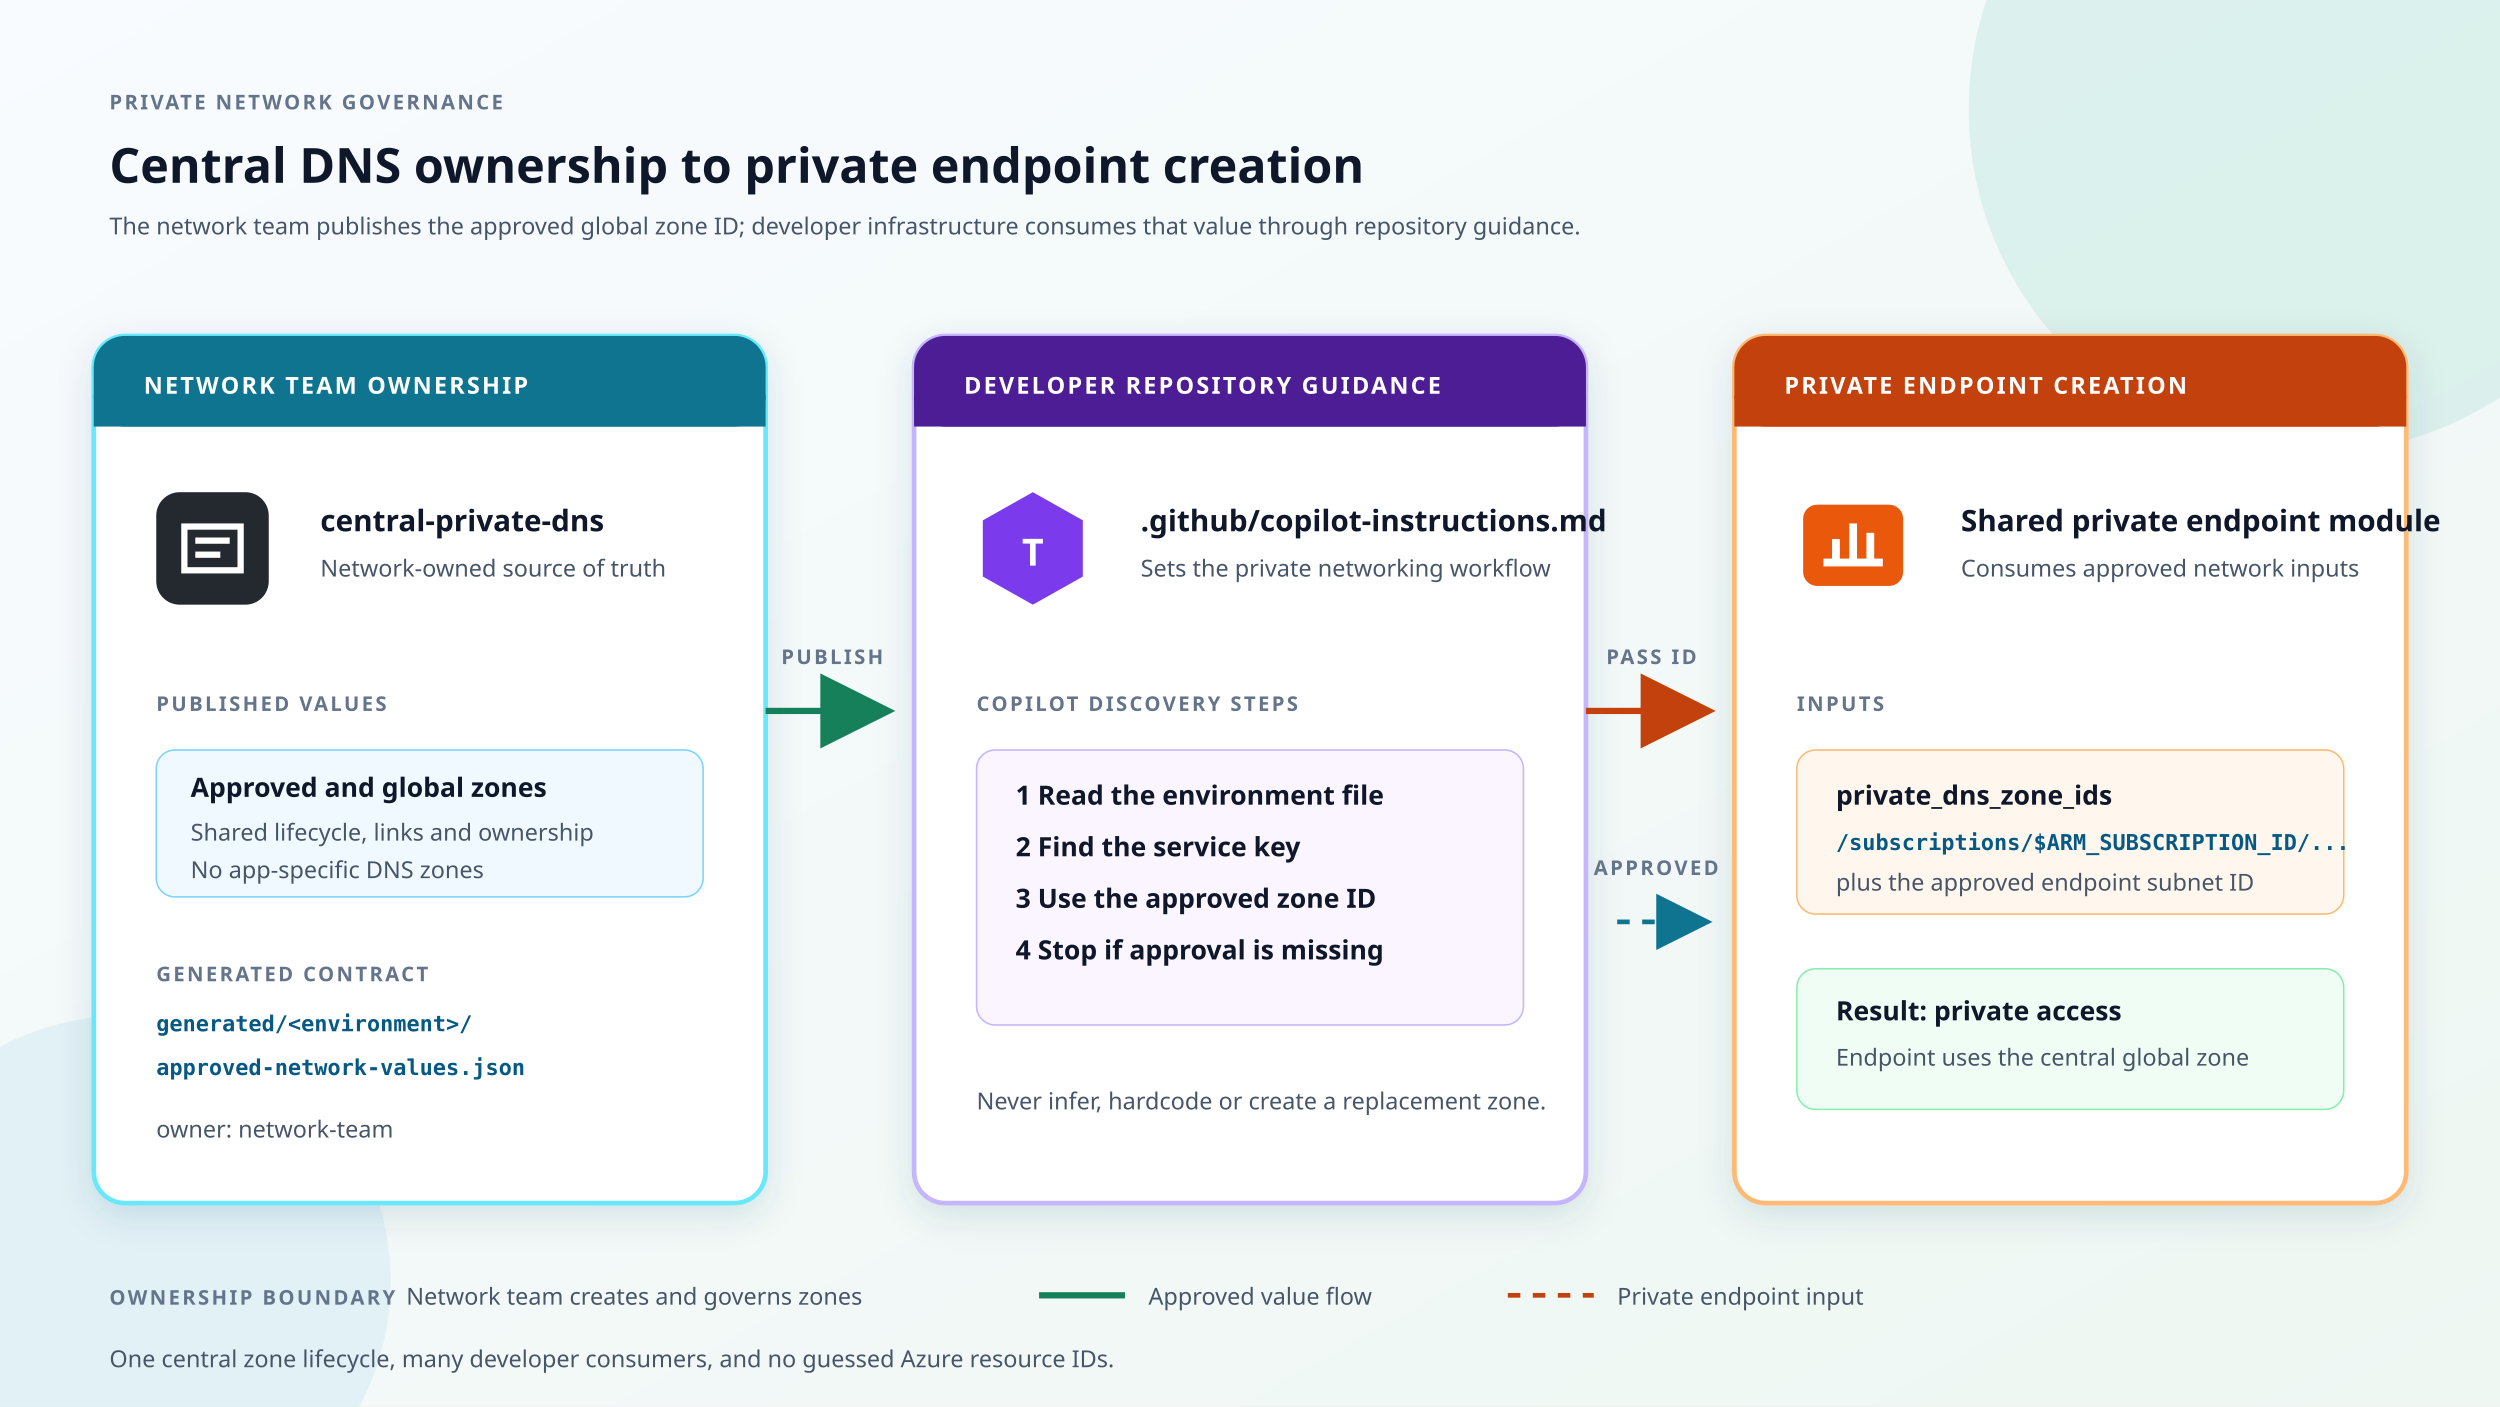
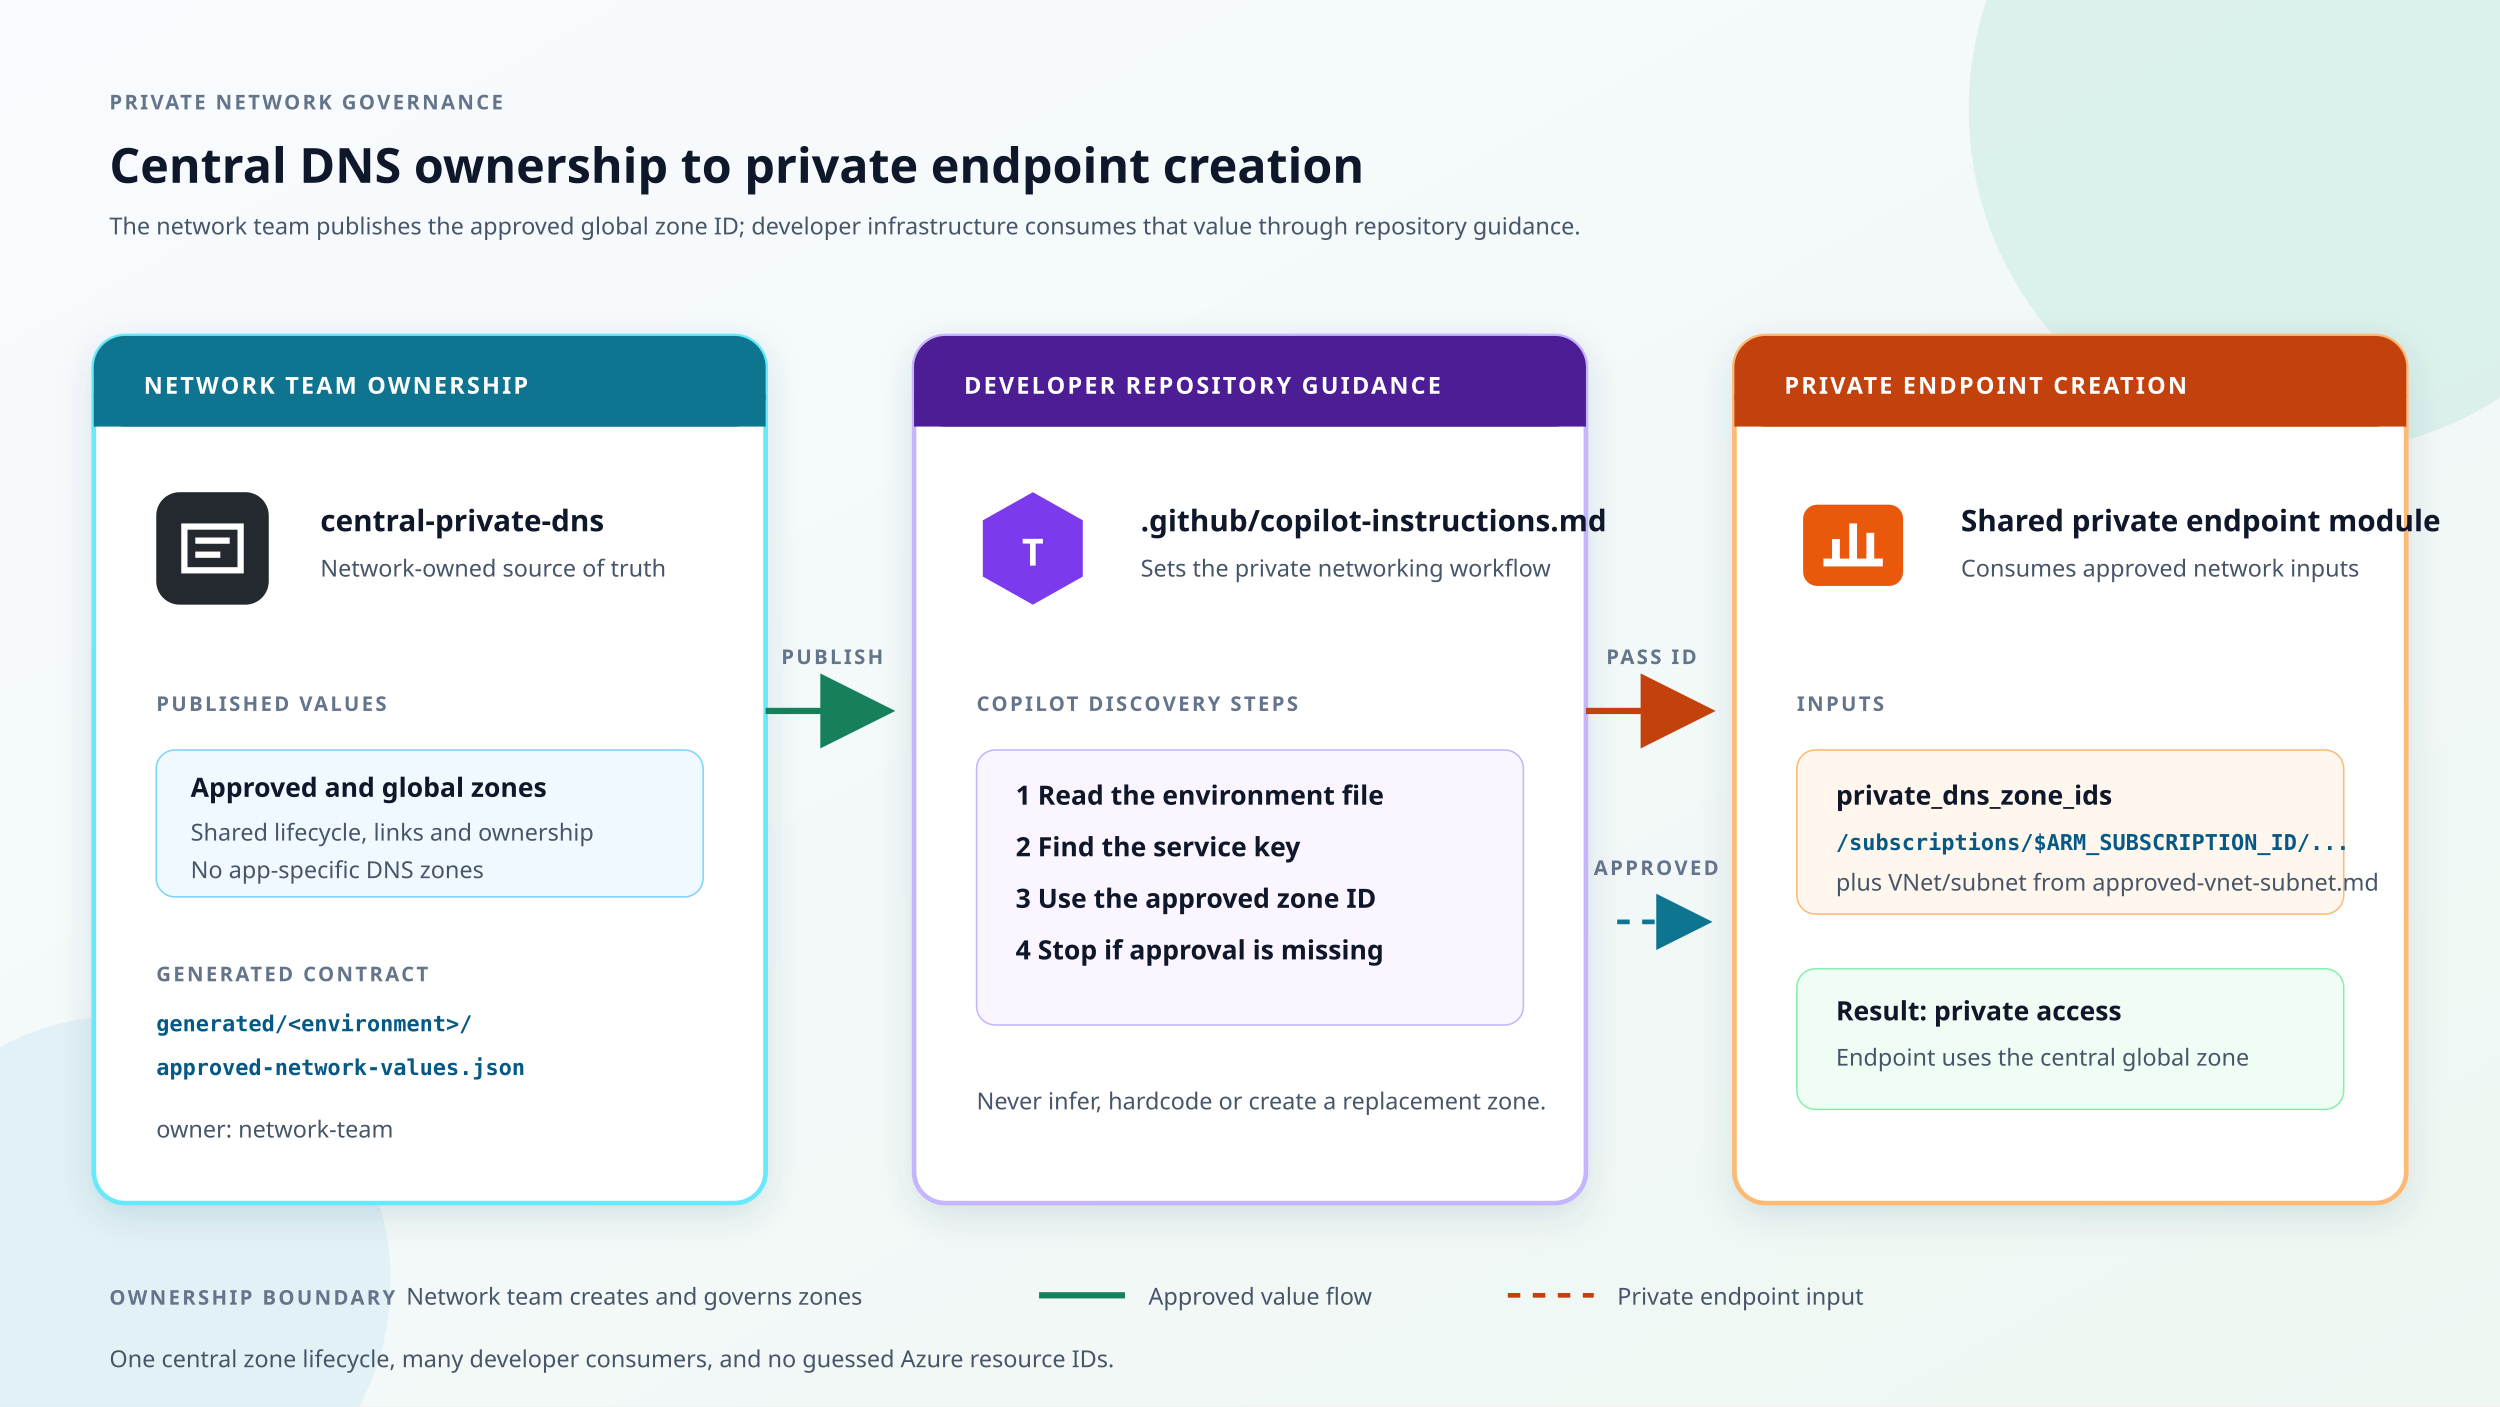
<svg xmlns="http://www.w3.org/2000/svg" width="1600" height="900" viewBox="0 0 1600 900" role="img" aria-labelledby="title desc">
  <defs>
    <linearGradient id="bg" x1="0" y1="0" x2="1" y2="1">
      <stop stop-color="#f8fbff" />
      <stop offset="1" stop-color="#eef7f2" />
    </linearGradient>
    <filter id="shadow" x="-20%" y="-20%" width="140%" height="140%">
      <feDropShadow dx="0" dy="7" stdDeviation="11" flood-color="#164e63" flood-opacity=".13" />
    </filter>
    <marker id="blue" markerWidth="12" markerHeight="12" refX="10" refY="6" orient="auto">
      <path d="M0 0 12 6 0 12Z" fill="#0e7490" />
    </marker>
    <marker id="green" markerWidth="12" markerHeight="12" refX="10" refY="6" orient="auto">
      <path d="M0 0 12 6 0 12Z" fill="#16805b" />
    </marker>
    <marker id="orange" markerWidth="12" markerHeight="12" refX="10" refY="6" orient="auto">
      <path d="M0 0 12 6 0 12Z" fill="#c2410c" />
    </marker>
    <style>
      .title { font:700 31px 'Segoe UI',sans-serif; fill:#0f172a; }
      .h { font:700 19px 'Segoe UI',sans-serif; fill:#0f172a; }
      .hSmall { font:700 17px 'Segoe UI',sans-serif; fill:#0f172a; }
      .p { font:400 15px 'Segoe UI',sans-serif; fill:#475569; }
      .tiny { font:700 13px 'Segoe UI',sans-serif; fill:#64748b; letter-spacing:1.5px; }
      .white { font:700 15px 'Segoe UI',sans-serif; fill:#fff; letter-spacing:1.4px; }
      .icon { font:700 24px 'Segoe UI',sans-serif; fill:#fff; text-anchor:middle; }
      .code { font:600 14px 'Cascadia Mono','Consolas',monospace; fill:#075985; }
    </style>
  </defs>
  <rect width="1600" height="900" fill="url(#bg)" />
  <circle cx="1480" cy="70" r="220" fill="#ccebe5" opacity=".6" />
  <circle cx="80" cy="820" r="170" fill="#d8edf5" opacity=".65" />
  <text x="70" y="70" class="tiny">PRIVATE NETWORK GOVERNANCE</text>
  <text x="70" y="117" class="title">Central DNS ownership to private endpoint creation</text>
  <text x="70" y="150" class="p">The network team publishes the approved global zone ID; developer infrastructure consumes that value through repository guidance.</text>
  <rect x="60" y="215" width="430" height="555" rx="20" fill="#fff" stroke="#67e8f9" stroke-width="3" filter="url(#shadow)" />
  <rect x="60" y="215" width="430" height="58" rx="20" fill="#0e7490" />
  <rect x="60" y="253" width="430" height="20" fill="#0e7490" />
  <text x="92" y="252" class="white">NETWORK TEAM OWNERSHIP</text>
  <g transform="translate(100 315)">
    <rect width="72" height="72" rx="15" fill="#24292f" />
    <path d="M18 22h36v28H18Z" fill="none" stroke="#fff" stroke-width="4" />
    <path d="M25 31h22M25 40h16" stroke="#fff" stroke-width="4" />
  </g>
  <text x="205" y="340" class="h">central-private-dns</text>
  <text x="205" y="369" class="p">Network-owned source of truth</text>
  <text x="100" y="455" class="tiny">PUBLISHED VALUES</text>
  <rect x="100" y="480" width="350" height="94" rx="12" fill="#f0f9ff" stroke="#7dd3fc" />
  <text x="122" y="510" class="hSmall">Approved and global zones</text>
  <text x="122" y="538" class="p">Shared lifecycle, links and ownership</text>
  <text x="122" y="562" class="p">No app-specific DNS zones</text>
  <text x="100" y="628" class="tiny">GENERATED CONTRACT</text>
  <text x="100" y="660" class="code">generated/&lt;environment&gt;/</text>
  <text x="100" y="688" class="code">approved-network-values.json</text>
  <text x="100" y="728" class="p">owner: network-team</text>
  <rect x="585" y="215" width="430" height="555" rx="20" fill="#fff" stroke="#c4b5fd" stroke-width="3" filter="url(#shadow)" />
  <rect x="585" y="215" width="430" height="58" rx="20" fill="#4c1d95" />
  <rect x="585" y="253" width="430" height="20" fill="#4c1d95" />
  <text x="617" y="252" class="white">DEVELOPER REPOSITORY GUIDANCE</text>
  <g transform="translate(625 315)">
    <polygon points="36,0 68,18 68,54 36,72 4,54 4,18" fill="#7c3aed" />
    <text x="36" y="47" class="icon">T</text>
  </g>
  <text x="730" y="340" class="h">.github/copilot-instructions.md</text>
  <text x="730" y="369" class="p">Sets the private networking workflow</text>
  <text x="625" y="455" class="tiny">COPILOT DISCOVERY STEPS</text>
  <rect x="625" y="480" width="350" height="176" rx="12" fill="#faf5ff" stroke="#c4b5fd" />
  <text x="650" y="515" class="hSmall">1  Read the environment file</text>
  <text x="650" y="548" class="hSmall">2  Find the service key</text>
  <text x="650" y="581" class="hSmall">3  Use the approved zone ID</text>
  <text x="650" y="614" class="hSmall">4  Stop if approval is missing</text>
  <text x="625" y="710" class="p">Never infer, hardcode or create a replacement zone.</text>
  <rect x="1110" y="215" width="430" height="555" rx="20" fill="#fff" stroke="#fdba74" stroke-width="3" filter="url(#shadow)" />
  <rect x="1110" y="215" width="430" height="58" rx="20" fill="#c2410c" />
  <rect x="1110" y="253" width="430" height="20" fill="#c2410c" />
  <text x="1142" y="252" class="white">PRIVATE ENDPOINT CREATION</text>
  <g transform="translate(1150 315)">
    <rect x="4" y="8" width="64" height="52" rx="9" fill="#ea580c" />
    <path d="M17 45h38M25 45V30M36 45V20M47 45V26" stroke="#fff" stroke-width="5" />
  </g>
  <text x="1255" y="340" class="h">Shared private endpoint module</text>
  <text x="1255" y="369" class="p">Consumes approved network inputs</text>
  <text x="1150" y="455" class="tiny">INPUTS</text>
  <rect x="1150" y="480" width="350" height="105" rx="12" fill="#fff7ed" stroke="#fdba74" />
  <text x="1175" y="515" class="hSmall">private_dns_zone_ids</text>
  <text x="1175" y="544" class="code">/subscriptions/$ARM_SUBSCRIPTION_ID/...</text>
-   <text x="1175" y="570" class="p">plus the approved endpoint subnet ID</text>
+   <text x="1175" y="570" class="p">plus VNet/subnet from approved-vnet-subnet.md</text>
  <rect x="1150" y="620" width="350" height="90" rx="12" fill="#f0fdf4" stroke="#86efac" />
  <text x="1175" y="653" class="hSmall">Result: private access</text>
  <text x="1175" y="682" class="p">Endpoint uses the central global zone</text>
  <path d="M490 455H565" fill="none" stroke="#16805b" stroke-width="4" marker-end="url(#green)" />
  <text x="500" y="425" class="tiny">PUBLISH</text>
  <path d="M1015 455H1090" fill="none" stroke="#c2410c" stroke-width="4" marker-end="url(#orange)" />
  <text x="1028" y="425" class="tiny">PASS ID</text>
  <path d="M1035 590H1090" fill="none" stroke="#0e7490" stroke-width="3" stroke-dasharray="8 8" marker-end="url(#blue)" />
  <text x="1020" y="560" class="tiny">APPROVED</text>
  <text x="70" y="835" class="tiny">OWNERSHIP BOUNDARY</text>
  <text x="260" y="835" class="p">Network team creates and governs zones</text>
  <line x1="665" y1="829" x2="720" y2="829" stroke="#16805b" stroke-width="4" />
  <text x="735" y="835" class="p">Approved value flow</text>
  <line x1="965" y1="829" x2="1020" y2="829" stroke="#c2410c" stroke-width="3" stroke-dasharray="8 8" />
  <text x="1035" y="835" class="p">Private endpoint input</text>
  <text x="70" y="875" class="p">One central zone lifecycle, many developer consumers, and no guessed Azure resource IDs.</text>
</svg>
